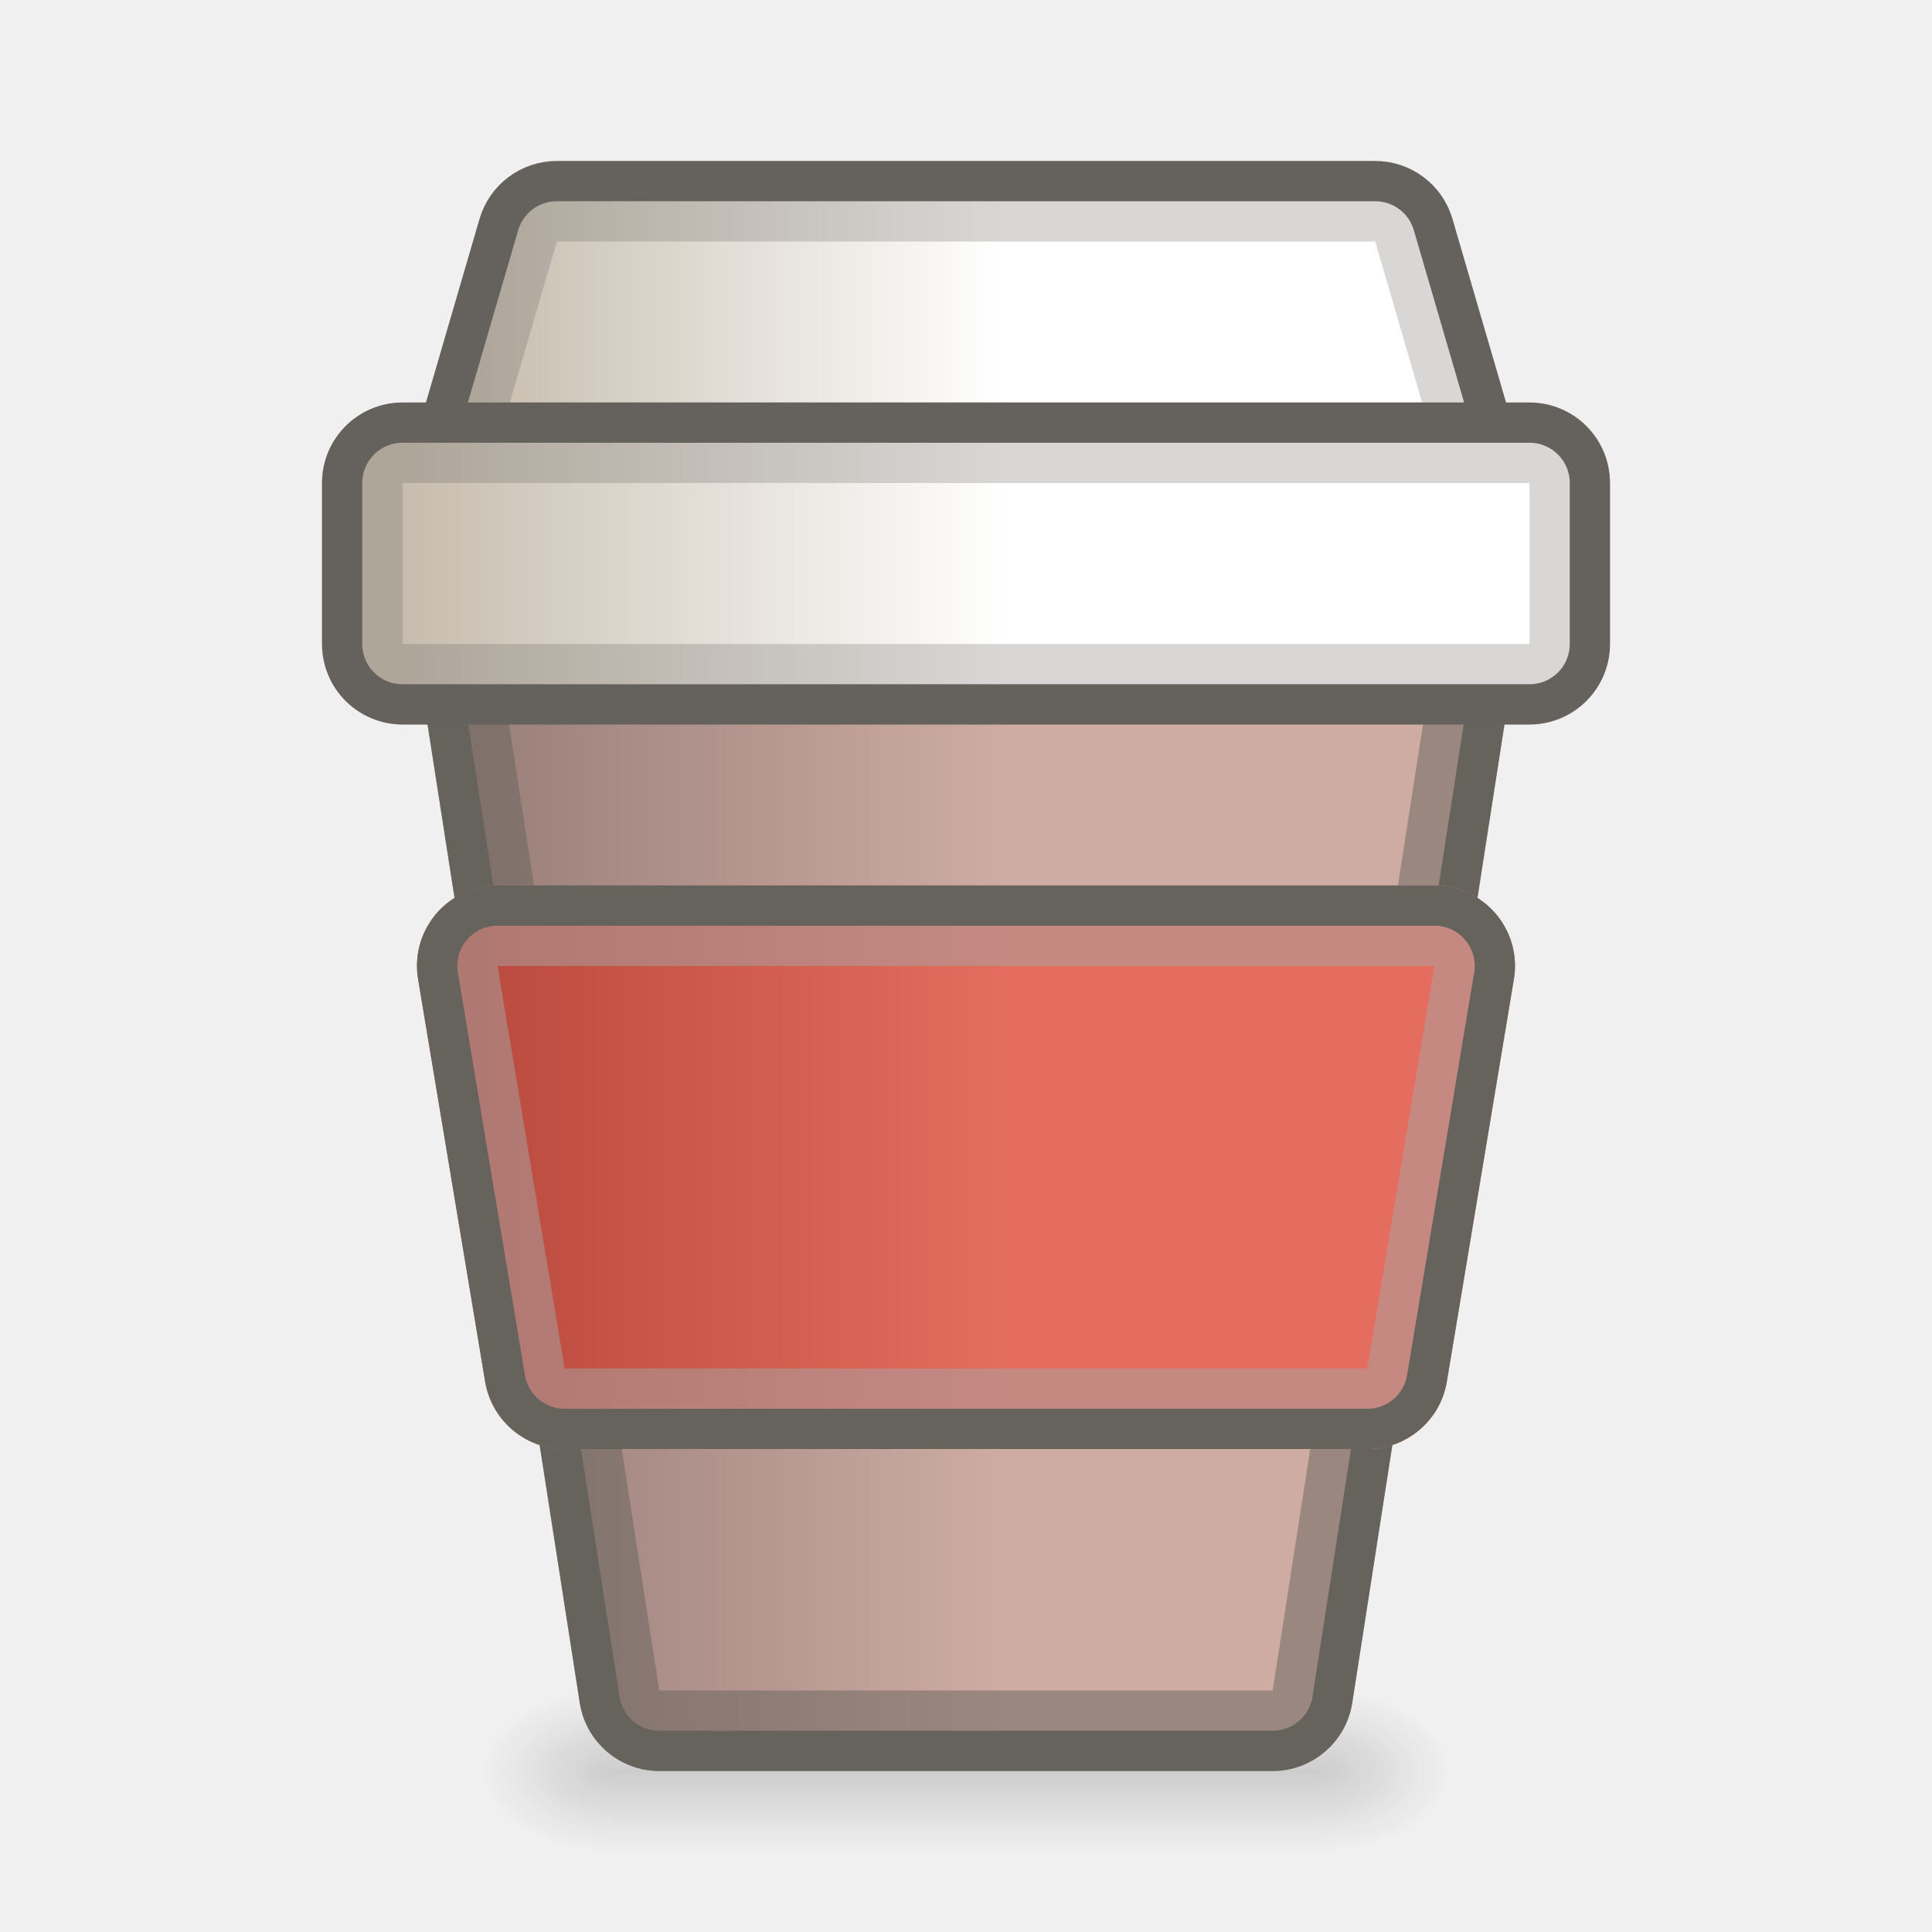
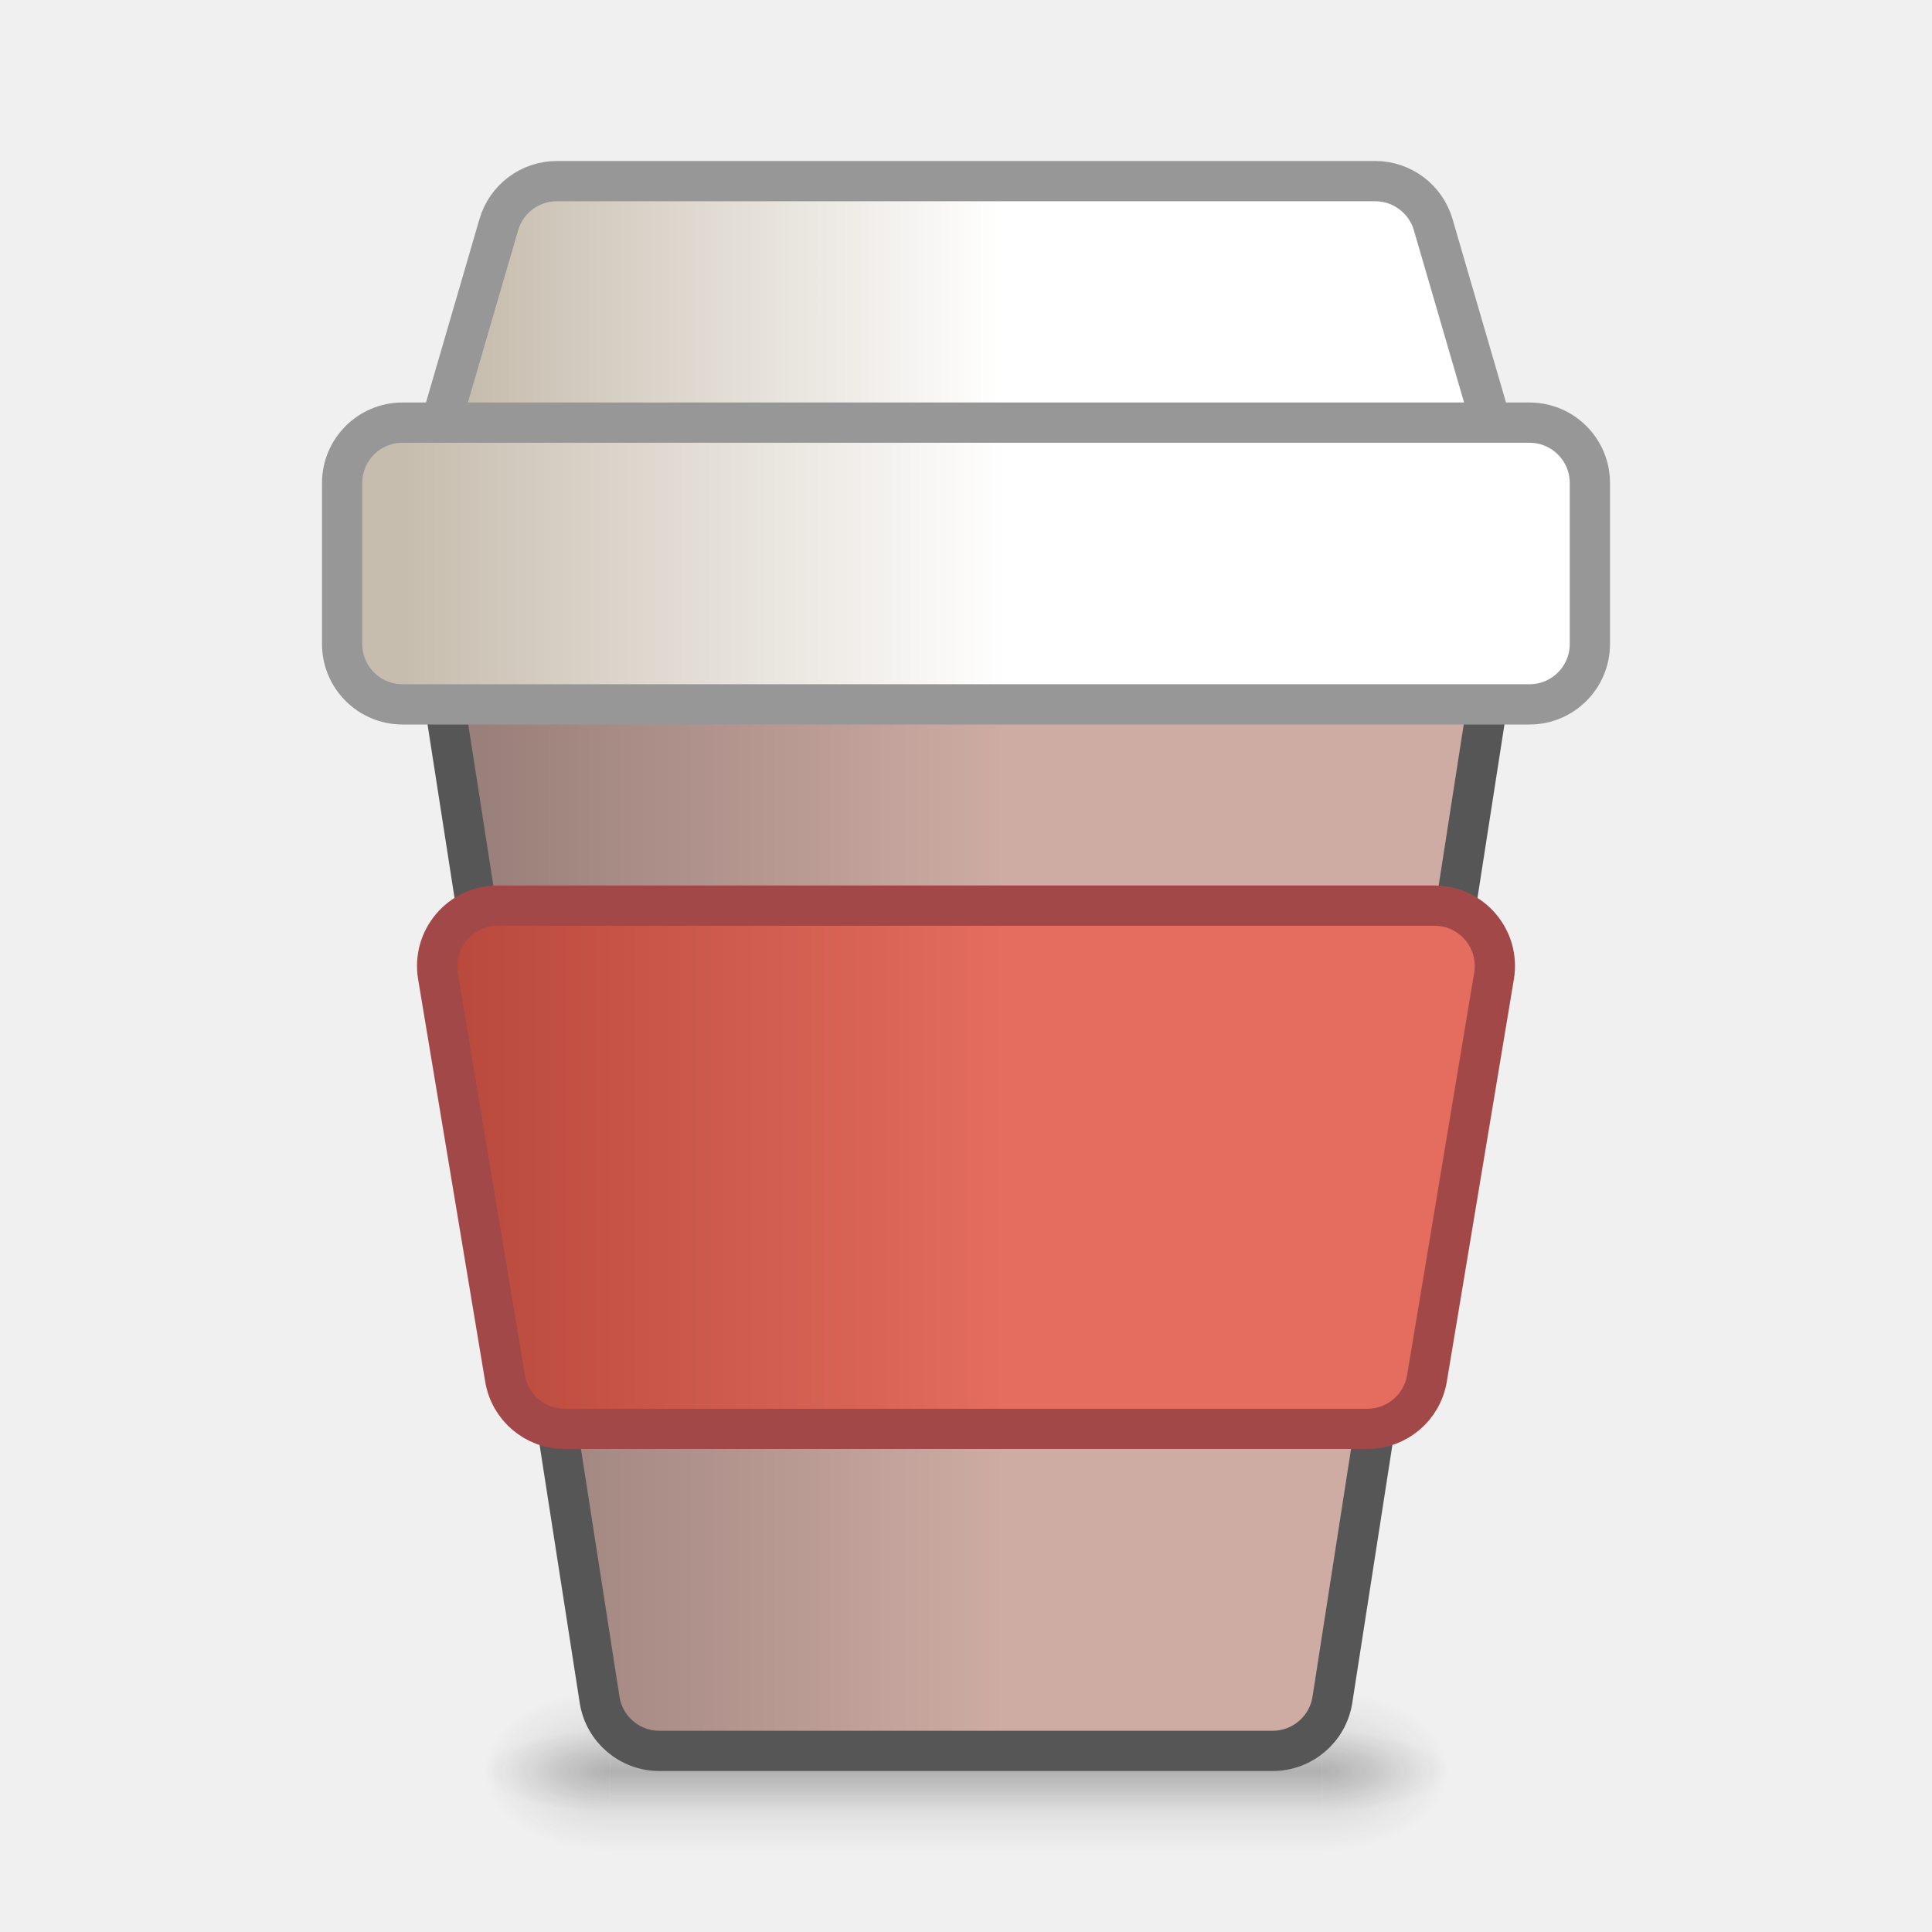
- <svg xmlns="http://www.w3.org/2000/svg" width="24" height="24" viewBox="0 0 24 24" fill="none">
-   <g clip-path="url(#clip0)">
-     <g opacity="0.4">
-       <path opacity="0.4" d="M18 21H16.421V23H18V21Z" fill="url(#paint0_radial)" />
-       <path opacity="0.4" d="M6 23H7.579V21H6V23Z" fill="url(#paint1_radial)" />
-       <path opacity="0.4" d="M16.421 21H7.579V23H16.421V21Z" fill="url(#paint2_linear)" />
-     </g>
-     <path d="M6.917 2.25H17.083C17.417 2.25 17.71 2.47 17.803 2.79L18.667 5.75H5.333L6.197 2.79C6.29 2.47 6.583 2.25 6.917 2.25Z" fill="url(#paint3_linear)" stroke="#66635D" stroke-width="0.5" />
-     <path d="M6.917 2.5H17.083C17.306 2.5 17.501 2.647 17.563 2.86L18.333 5.5H5.667L6.437 2.86C6.499 2.647 6.694 2.5 6.917 2.5Z" stroke="#66635D" stroke-opacity="0.25" />
-     <path d="M15.81 21.75H8.19C7.82 21.75 7.506 21.481 7.449 21.115L5.292 7.25L18.708 7.25L16.551 21.115C16.494 21.481 16.18 21.75 15.81 21.75Z" fill="url(#paint4_linear)" stroke="#66635D" stroke-width="0.5" />
-     <path d="M15.81 21.5H8.19C7.943 21.5 7.734 21.32 7.696 21.077L5.584 7.5L18.416 7.5L16.304 21.077C16.266 21.32 16.057 21.5 15.81 21.5Z" stroke="#66635D" stroke-opacity="0.5" />
-     <path d="M17.973 17.164C17.892 17.647 17.475 18 16.986 18L7.014 18C6.525 18 6.108 17.647 6.027 17.164L5.194 12.164C5.092 11.555 5.563 11 6.18 11L17.82 11C18.438 11 18.907 11.555 18.806 12.164L17.973 17.164Z" fill="url(#paint5_linear)" />
-     <path d="M16.986 17.5L7.014 17.5C6.769 17.5 6.561 17.323 6.521 17.082L5.687 12.082C5.636 11.777 5.871 11.5 6.18 11.5L17.82 11.5C18.128 11.5 18.363 11.777 18.313 12.082L17.479 17.082C17.439 17.323 17.231 17.5 16.986 17.5Z" stroke="#A7A7A7" stroke-opacity="0.5" />
-     <path d="M16.986 17.75L7.014 17.75C6.647 17.75 6.334 17.485 6.274 17.123L5.441 12.123C5.364 11.666 5.717 11.25 6.18 11.25L17.82 11.25C18.283 11.25 18.636 11.666 18.559 12.123L17.726 17.123C17.666 17.485 17.353 17.75 16.986 17.75Z" stroke="#66635D" stroke-width="0.5" />
-     <path d="M4.25 6C4.25 5.586 4.586 5.25 5 5.25H19C19.414 5.25 19.75 5.586 19.75 6V8C19.75 8.414 19.414 8.75 19 8.75H5C4.586 8.75 4.25 8.414 4.25 8V6Z" fill="url(#paint6_linear)" stroke="#66635D" stroke-width="0.5" />
-     <rect x="4.5" y="5.5" width="15" height="3" rx="0.5" stroke="#66635D" stroke-opacity="0.25" />
+ <svg xmlns="http://www.w3.org/2000/svg" width="48" height="48" viewBox="0 0 48 48" fill="none">
+   <g opacity="0.4">
+     <path opacity="0.4" d="M36 43H32.842V45H36V43Z" fill="url(#paint0_radial)" />
+     <path opacity="0.4" d="M12 45H15.158V43H12V45Z" fill="url(#paint1_radial)" />
+     <path opacity="0.4" d="M32.842 43H15.158V45H32.842V43Z" fill="url(#paint2_linear)" />
  </g>
+   <g opacity="0.4">
+     <path opacity="0.4" d="M36 42H32.842V46H36V42Z" fill="url(#paint3_radial)" />
+     <path opacity="0.4" d="M12 46H15.158V42H12V46Z" fill="url(#paint4_radial)" />
+     <path opacity="0.4" d="M32.842 42H15.158V46H32.842V42Z" fill="url(#paint5_linear)" />
+   </g>
+   <path d="M13.833 4.5H34.167C34.833 4.5 35.42 4.94 35.607 5.58L37.333 11.5H10.667L12.393 5.58C12.58 4.94 13.167 4.5 13.833 4.5Z" fill="url(#paint6_linear)" stroke="#979797" />
+   <path d="M31.62 43.5H16.38C15.64 43.5 15.011 42.961 14.897 42.231L10.584 14.5L37.416 14.5L33.103 42.231C32.989 42.961 32.36 43.5 31.62 43.5Z" fill="url(#paint7_linear)" stroke="#565656" />
+   <path d="M33.972 35.5L14.027 35.5C13.294 35.5 12.668 34.97 12.548 34.247L10.881 24.247C10.729 23.332 11.434 22.5 12.361 22.5L35.639 22.5C36.566 22.5 37.271 23.332 37.119 24.247L35.452 34.247C35.331 34.97 34.706 35.5 33.972 35.5Z" fill="url(#paint8_linear)" stroke="#A34848" />
+   <path d="M8.5 12C8.5 11.172 9.172 10.5 10 10.5H38C38.828 10.5 39.5 11.172 39.5 12V16C39.5 16.828 38.828 17.5 38 17.5H10C9.172 17.5 8.5 16.828 8.5 16V12Z" fill="url(#paint9_linear)" stroke="#979797" />
  <defs>
-     <radialGradient id="paint0_radial" cx="0" cy="0" r="1" gradientUnits="userSpaceOnUse" gradientTransform="translate(16.4188 22) scale(1.58193 1)">
+     <radialGradient id="paint0_radial" cx="0" cy="0" r="1" gradientUnits="userSpaceOnUse" gradientTransform="translate(32.8376 44) scale(3.16387 1)">
      <stop stop-color="#181818" />
      <stop offset="1" stop-color="#181818" stop-opacity="0" />
    </radialGradient>
-     <radialGradient id="paint1_radial" cx="0" cy="0" r="1" gradientUnits="userSpaceOnUse" gradientTransform="translate(7.58117 22) rotate(180) scale(1.58193 1)">
+     <radialGradient id="paint1_radial" cx="0" cy="0" r="1" gradientUnits="userSpaceOnUse" gradientTransform="translate(15.1621 44) rotate(180) scale(3.16387 1)">
      <stop stop-color="#181818" />
      <stop offset="1" stop-color="#181818" stop-opacity="0" />
    </radialGradient>
-     <linearGradient id="paint2_linear" x1="12.334" y1="23.008" x2="12.334" y2="21" gradientUnits="userSpaceOnUse">
+     <linearGradient id="paint2_linear" x1="24.668" y1="45.008" x2="24.668" y2="43" gradientUnits="userSpaceOnUse">
      <stop stop-color="#181818" stop-opacity="0" />
      <stop offset="0.5" stop-color="#181818" />
      <stop offset="1" stop-color="#181818" stop-opacity="0" />
    </linearGradient>
-     <linearGradient id="paint3_linear" x1="5.875" y1="4" x2="12.438" y2="4" gradientUnits="userSpaceOnUse">
+     <radialGradient id="paint3_radial" cx="0" cy="0" r="1" gradientUnits="userSpaceOnUse" gradientTransform="translate(32.8379 44) scale(3.16387 2)">
+       <stop stop-color="#181818" />
+       <stop offset="1" stop-color="#181818" stop-opacity="0" />
+     </radialGradient>
+     <radialGradient id="paint4_radial" cx="0" cy="0" r="1" gradientUnits="userSpaceOnUse" gradientTransform="translate(15.1621 44) rotate(180) scale(3.16387 2)">
+       <stop stop-color="#181818" />
+       <stop offset="1" stop-color="#181818" stop-opacity="0" />
+     </radialGradient>
+     <linearGradient id="paint5_linear" x1="24.668" y1="46.016" x2="24.668" y2="42" gradientUnits="userSpaceOnUse">
+       <stop stop-color="#181818" stop-opacity="0" />
+       <stop offset="0.5" stop-color="#181818" />
+       <stop offset="1" stop-color="#181818" stop-opacity="0" />
+     </linearGradient>
+     <linearGradient id="paint6_linear" x1="11.75" y1="8" x2="24.875" y2="8" gradientUnits="userSpaceOnUse">
      <stop stop-color="#C7BDAE" />
      <stop offset="1" stop-color="white" />
    </linearGradient>
-     <linearGradient id="paint4_linear" x1="12.5" y1="11" x2="6" y2="11" gradientUnits="userSpaceOnUse">
+     <linearGradient id="paint7_linear" x1="25" y1="22" x2="12" y2="22" gradientUnits="userSpaceOnUse">
      <stop stop-color="#CEACA4" />
      <stop offset="1" stop-color="#9A807A" />
    </linearGradient>
-     <linearGradient id="paint5_linear" x1="12.5" y1="12" x2="5" y2="12" gradientUnits="userSpaceOnUse">
+     <linearGradient id="paint8_linear" x1="25" y1="24" x2="10" y2="24" gradientUnits="userSpaceOnUse">
      <stop stop-color="#E46D5F" />
      <stop offset="1" stop-color="#B44639" />
    </linearGradient>
-     <linearGradient id="paint6_linear" x1="5" y1="7" x2="12.5" y2="7" gradientUnits="userSpaceOnUse">
+     <linearGradient id="paint9_linear" x1="10" y1="14" x2="25" y2="14" gradientUnits="userSpaceOnUse">
      <stop stop-color="#C7BDAE" />
      <stop offset="1" stop-color="white" />
    </linearGradient>
-     <clipPath id="clip0">
-       <rect width="24" height="24" fill="white" />
-     </clipPath>
  </defs>
</svg>
